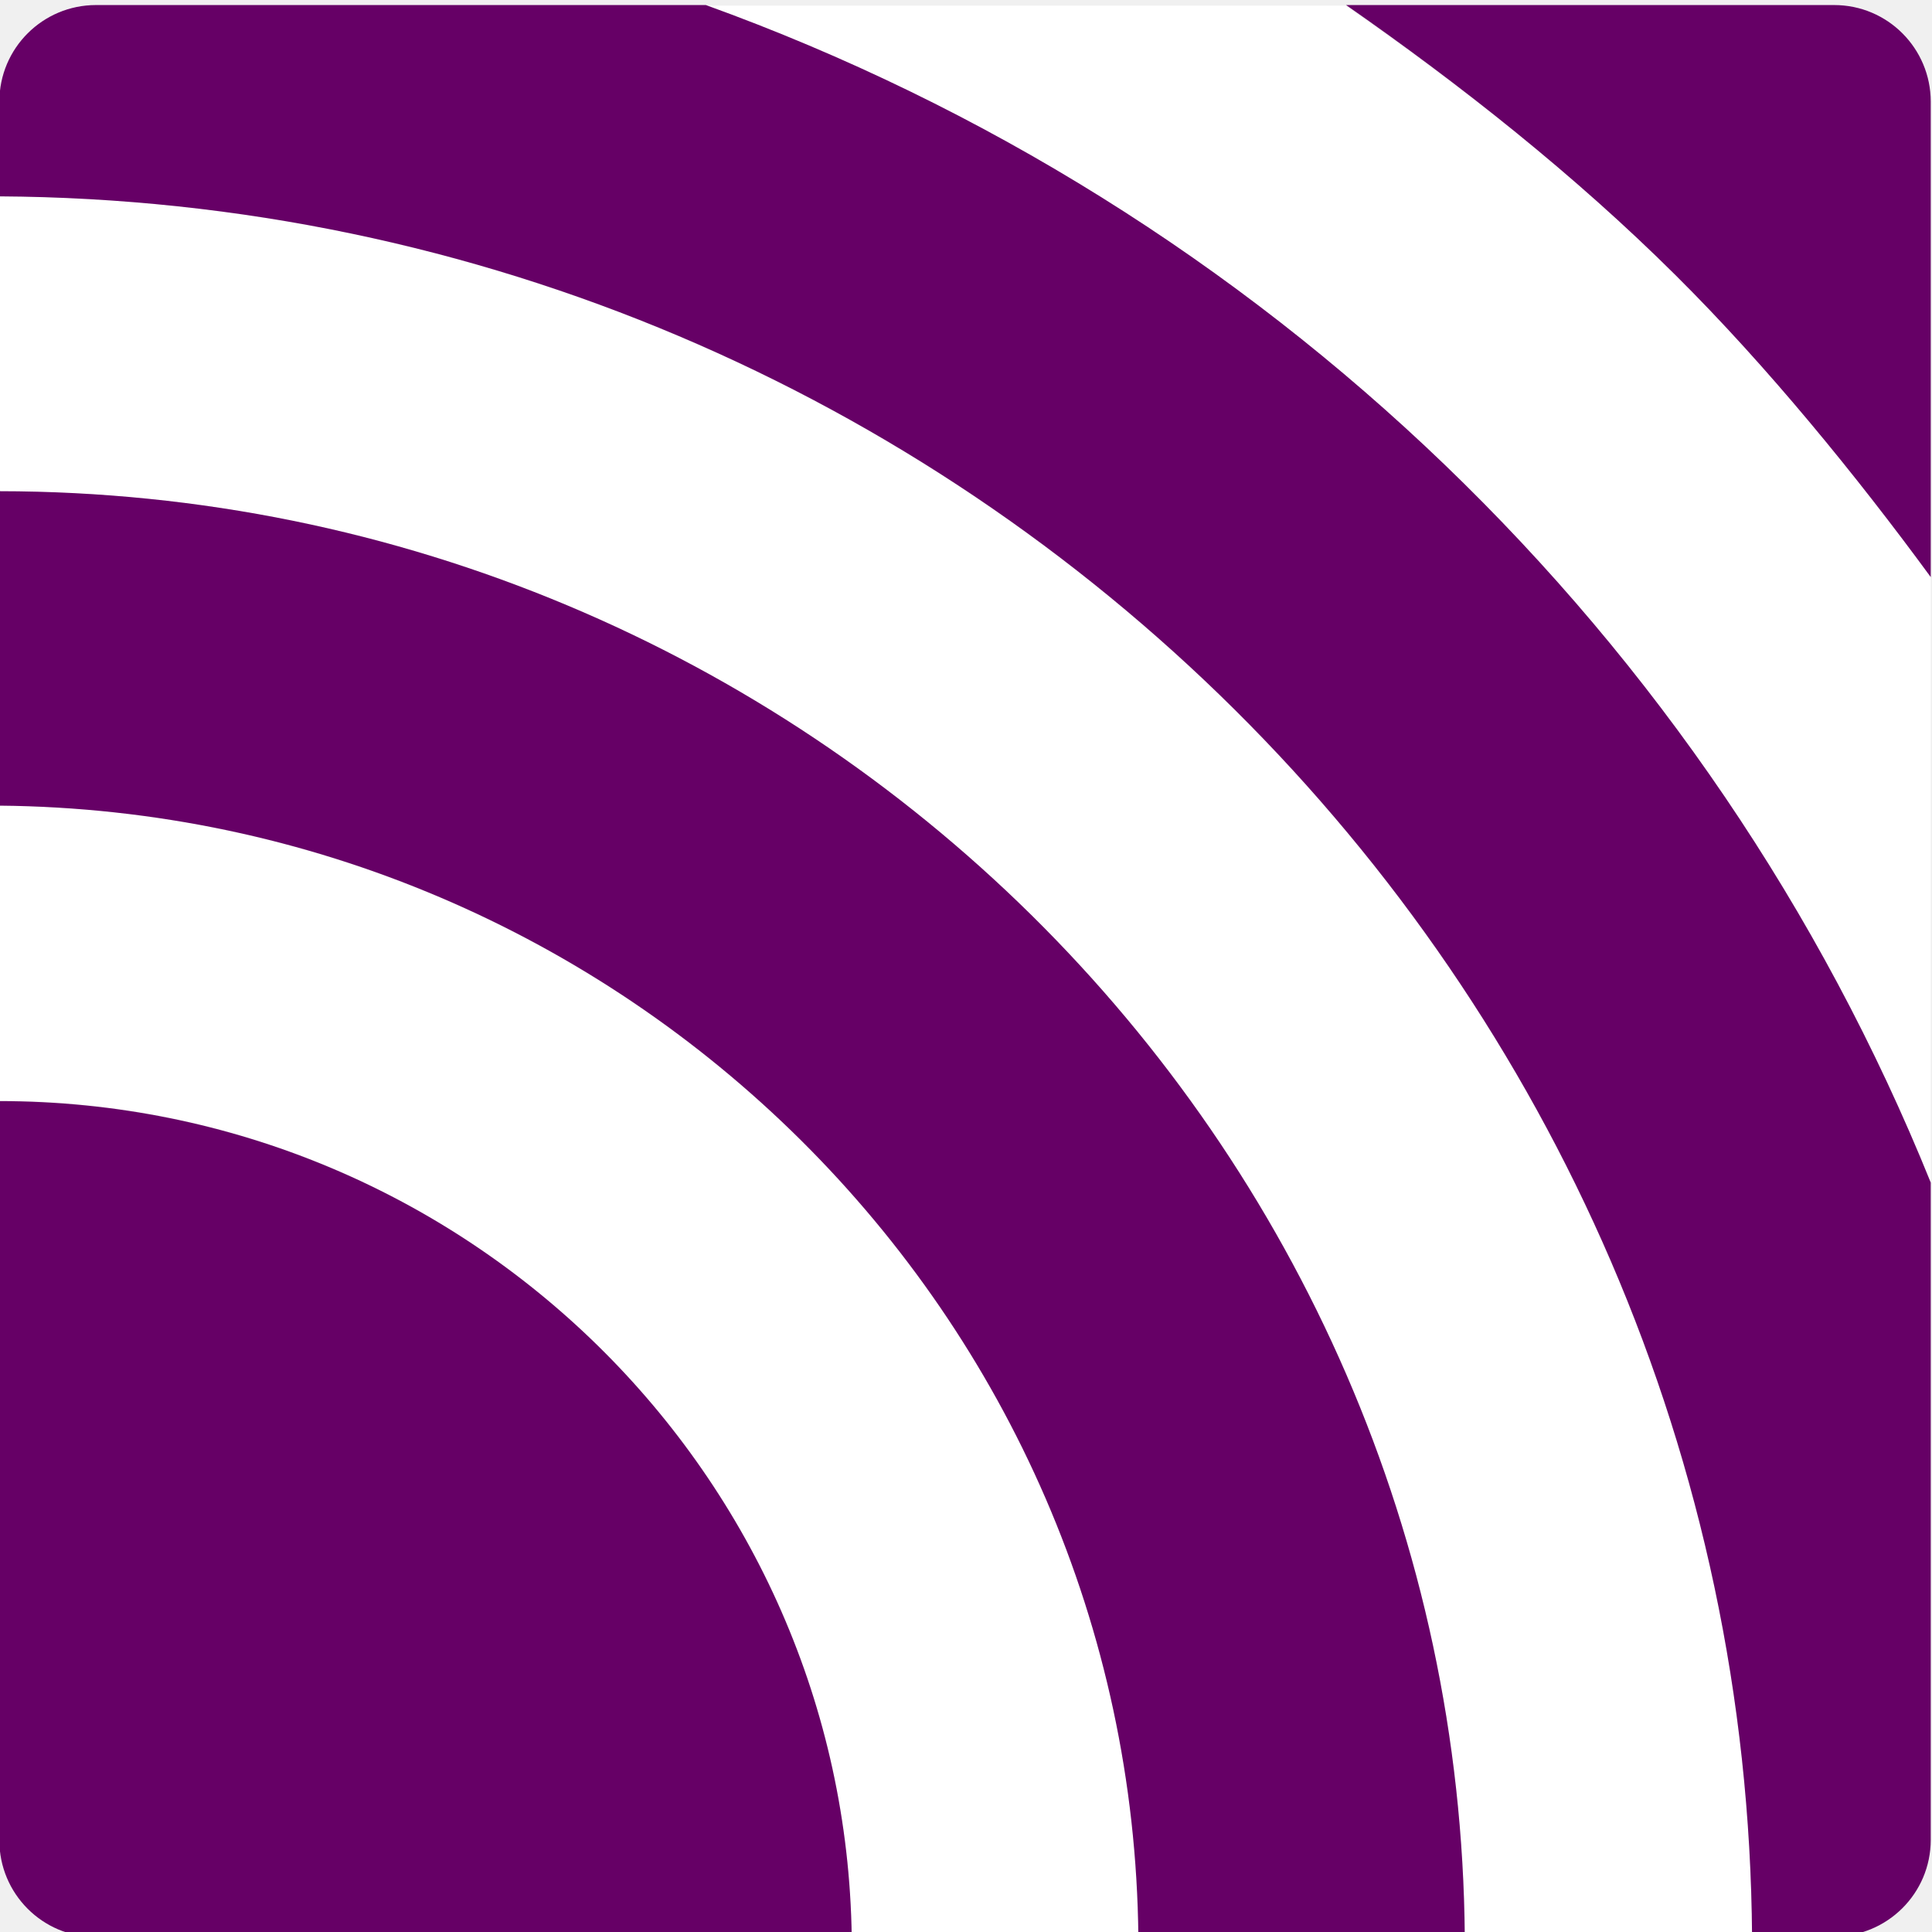
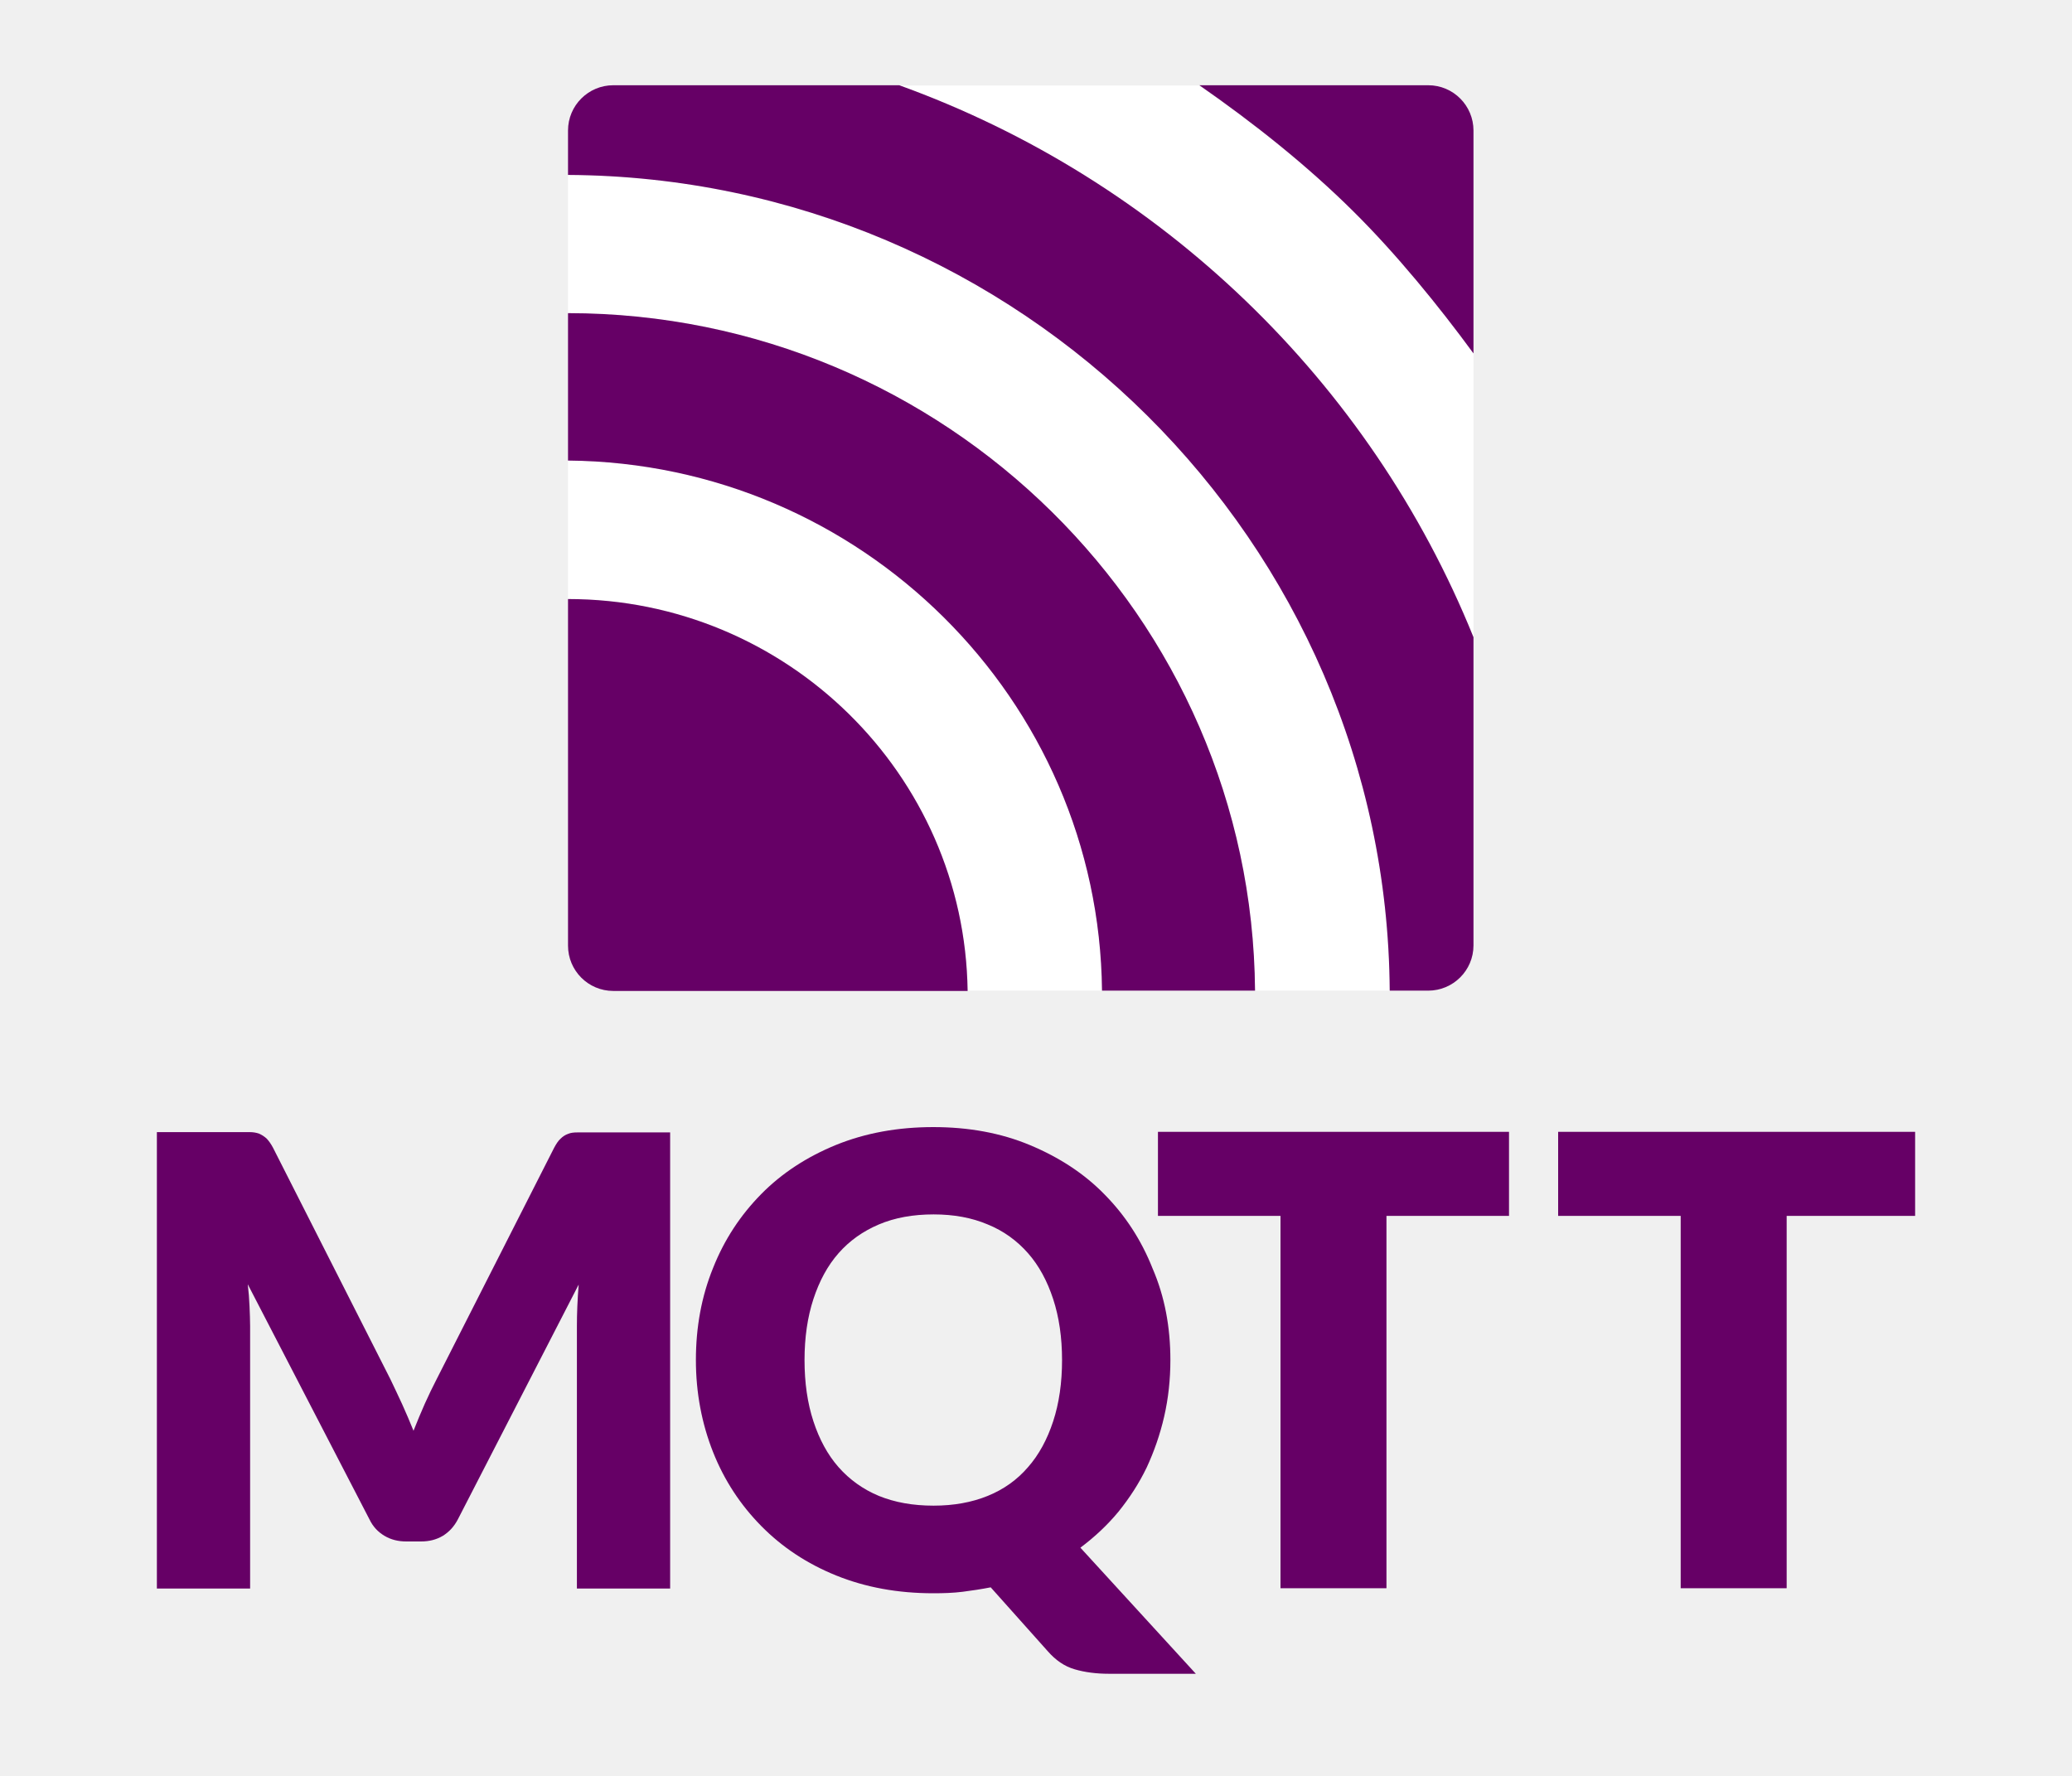
- <svg xmlns="http://www.w3.org/2000/svg" version="1.2" baseProfile="tiny" x="0px" y="0px" viewBox="192 28 306 306" overflow="visible" xml:space="preserve">
+ <svg xmlns="http://www.w3.org/2000/svg" version="1.2" baseProfile="tiny" x="0px" y="0px" viewBox="0 0 700 600" overflow="visible" xml:space="preserve">
  <g id="black_bg" display="none">
</g>
  <g id="logos">
    <g>
      <g>
        <path fill="#660066" d="M135.9,474.5c1.3,2.9,2.6,5.9,3.8,8.9c1.2-3.1,2.5-6.1,3.8-9.1c1.3-2.9,2.7-5.8,4.1-8.5l39.6-78     c0.7-1.3,1.4-2.4,2.2-3.1c0.7-0.7,1.6-1.3,2.5-1.6c0.9-0.4,2-0.5,3.1-0.5c1.2,0,2.5,0,4.1,0h27.3v154.1h-31.5v-88.7     c0-4.3,0.2-9,0.6-14l-40.8,79.3c-1.3,2.5-3,4.3-5.1,5.6c-2.2,1.3-4.6,1.9-7.4,1.9h-4.9c-2.8,0-5.2-0.6-7.4-1.9     c-2.2-1.3-3.9-3.1-5.1-5.6l-41.1-79.4c0.3,2.5,0.5,4.9,0.6,7.4c0.1,2.4,0.2,4.7,0.2,6.7v88.7H53V382.5h27.3c1.6,0,2.9,0,4.1,0     c1.2,0,2.2,0.2,3.1,0.5c0.9,0.4,1.7,0.9,2.5,1.6c0.7,0.7,1.5,1.8,2.2,3.1l39.7,78.3C133.2,468.8,134.6,471.6,135.9,474.5z" />
        <path fill="#660066" d="M395.4,459.5c0,6.6-0.7,13-2.1,19.1c-1.4,6.1-3.4,11.8-5.9,17.2c-2.6,5.4-5.8,10.3-9.5,14.9     c-3.8,4.6-8.1,8.6-12.9,12.2l39,42.6h-29.4c-4.2,0-8.1-0.5-11.5-1.5c-3.5-1-6.5-3.1-9.2-6.2l-19.2-21.5c-3.1,0.6-6.3,1.1-9.5,1.5     c-3.2,0.4-6.5,0.5-9.9,0.5c-12,0-22.9-2-32.8-6c-9.9-4-18.3-9.6-25.3-16.7c-7-7.1-12.5-15.4-16.3-25c-3.8-9.6-5.8-20-5.8-31.1     c0-11.1,1.9-21.5,5.8-31.1c3.8-9.6,9.3-17.9,16.3-25c7-7.1,15.5-12.6,25.3-16.6c9.9-4,20.8-6,32.8-6c12,0,22.9,2,32.7,6.1     c9.8,4.1,18.3,9.6,25.2,16.7c7,7.1,12.4,15.4,16.2,25C393.5,438.1,395.4,448.4,395.4,459.5z M358.8,459.5c0-7.6-1-14.5-3-20.6     c-2-6.1-4.8-11.3-8.5-15.5c-3.7-4.2-8.2-7.5-13.6-9.7c-5.4-2.3-11.5-3.4-18.3-3.4c-6.9,0-13.1,1.1-18.5,3.4     c-5.4,2.3-9.9,5.5-13.6,9.7c-3.7,4.2-6.5,9.4-8.5,15.5c-2,6.1-3,13-3,20.6c0,7.7,1,14.6,3,20.7c2,6.1,4.8,11.3,8.5,15.5     c3.7,4.2,8.3,7.5,13.6,9.7c5.4,2.2,11.5,3.3,18.5,3.3c6.8,0,12.9-1.1,18.3-3.3c5.4-2.2,9.9-5.4,13.6-9.7     c3.7-4.2,6.5-9.4,8.5-15.5C357.8,474.1,358.8,467.2,358.8,459.5z" />
        <path fill="#660066" d="M509.8,382.4v28.4h-41.4v125.8h-35.8V410.8h-41.4v-28.4H509.8z" />
        <path fill="#660066" d="M647,382.4v28.4h-43.4v125.8h-35.8V410.8h-41.4v-28.4H647z" />
      </g>
    </g>
    <path fill="#FFFFFF" d="M191.9,155.6v46.7c73.8,0.1,134,59.3,135,132.4h45.5C371.3,236.4,290.9,156.6,191.9,155.6z" />
    <path fill="#FFFFFF" d="M191.9,59.1v46.7C319.3,105.9,423,208.4,424,334.7h45.5C468.5,183.2,344.5,60.1,191.9,59.1z" />
    <path fill="#FFFFFF" d="M497.8,215.3v-95.9c-11.8-16.1-25.9-33.4-40.4-47.8c-16-15.9-34.1-30.1-52.3-42.7H303.8   C392.1,60.7,462.9,128.9,497.8,215.3z" />
    <path fill="#660066" d="M191.9,202.4v117.1c0,8.4,6.8,15.3,15.3,15.3h119.7C325.9,261.6,265.7,202.4,191.9,202.4z" />
    <path fill="#660066" d="M191.9,105.8v49.8c99,0.9,179.4,80.7,180.4,179.1H424C423,208.4,319.3,105.9,191.9,105.8z" />
    <path fill="#660066" d="M497.8,319.4V215.3C462.9,128.9,392.1,60.7,303.8,28.8h-96.6c-8.4,0-15.3,6.8-15.3,15.3v15   c152.6,0.9,276.6,124,277.6,275.6h13C490.9,334.7,497.8,327.9,497.8,319.4z" />
    <path fill="#660066" d="M457.4,71.6c14.5,14.4,28.6,31.7,40.4,47.8V44.1c0-8.4-6.8-15.3-15.3-15.3h-77.3   C423.3,41.4,441.4,55.7,457.4,71.6z" />
  </g>
</svg>
